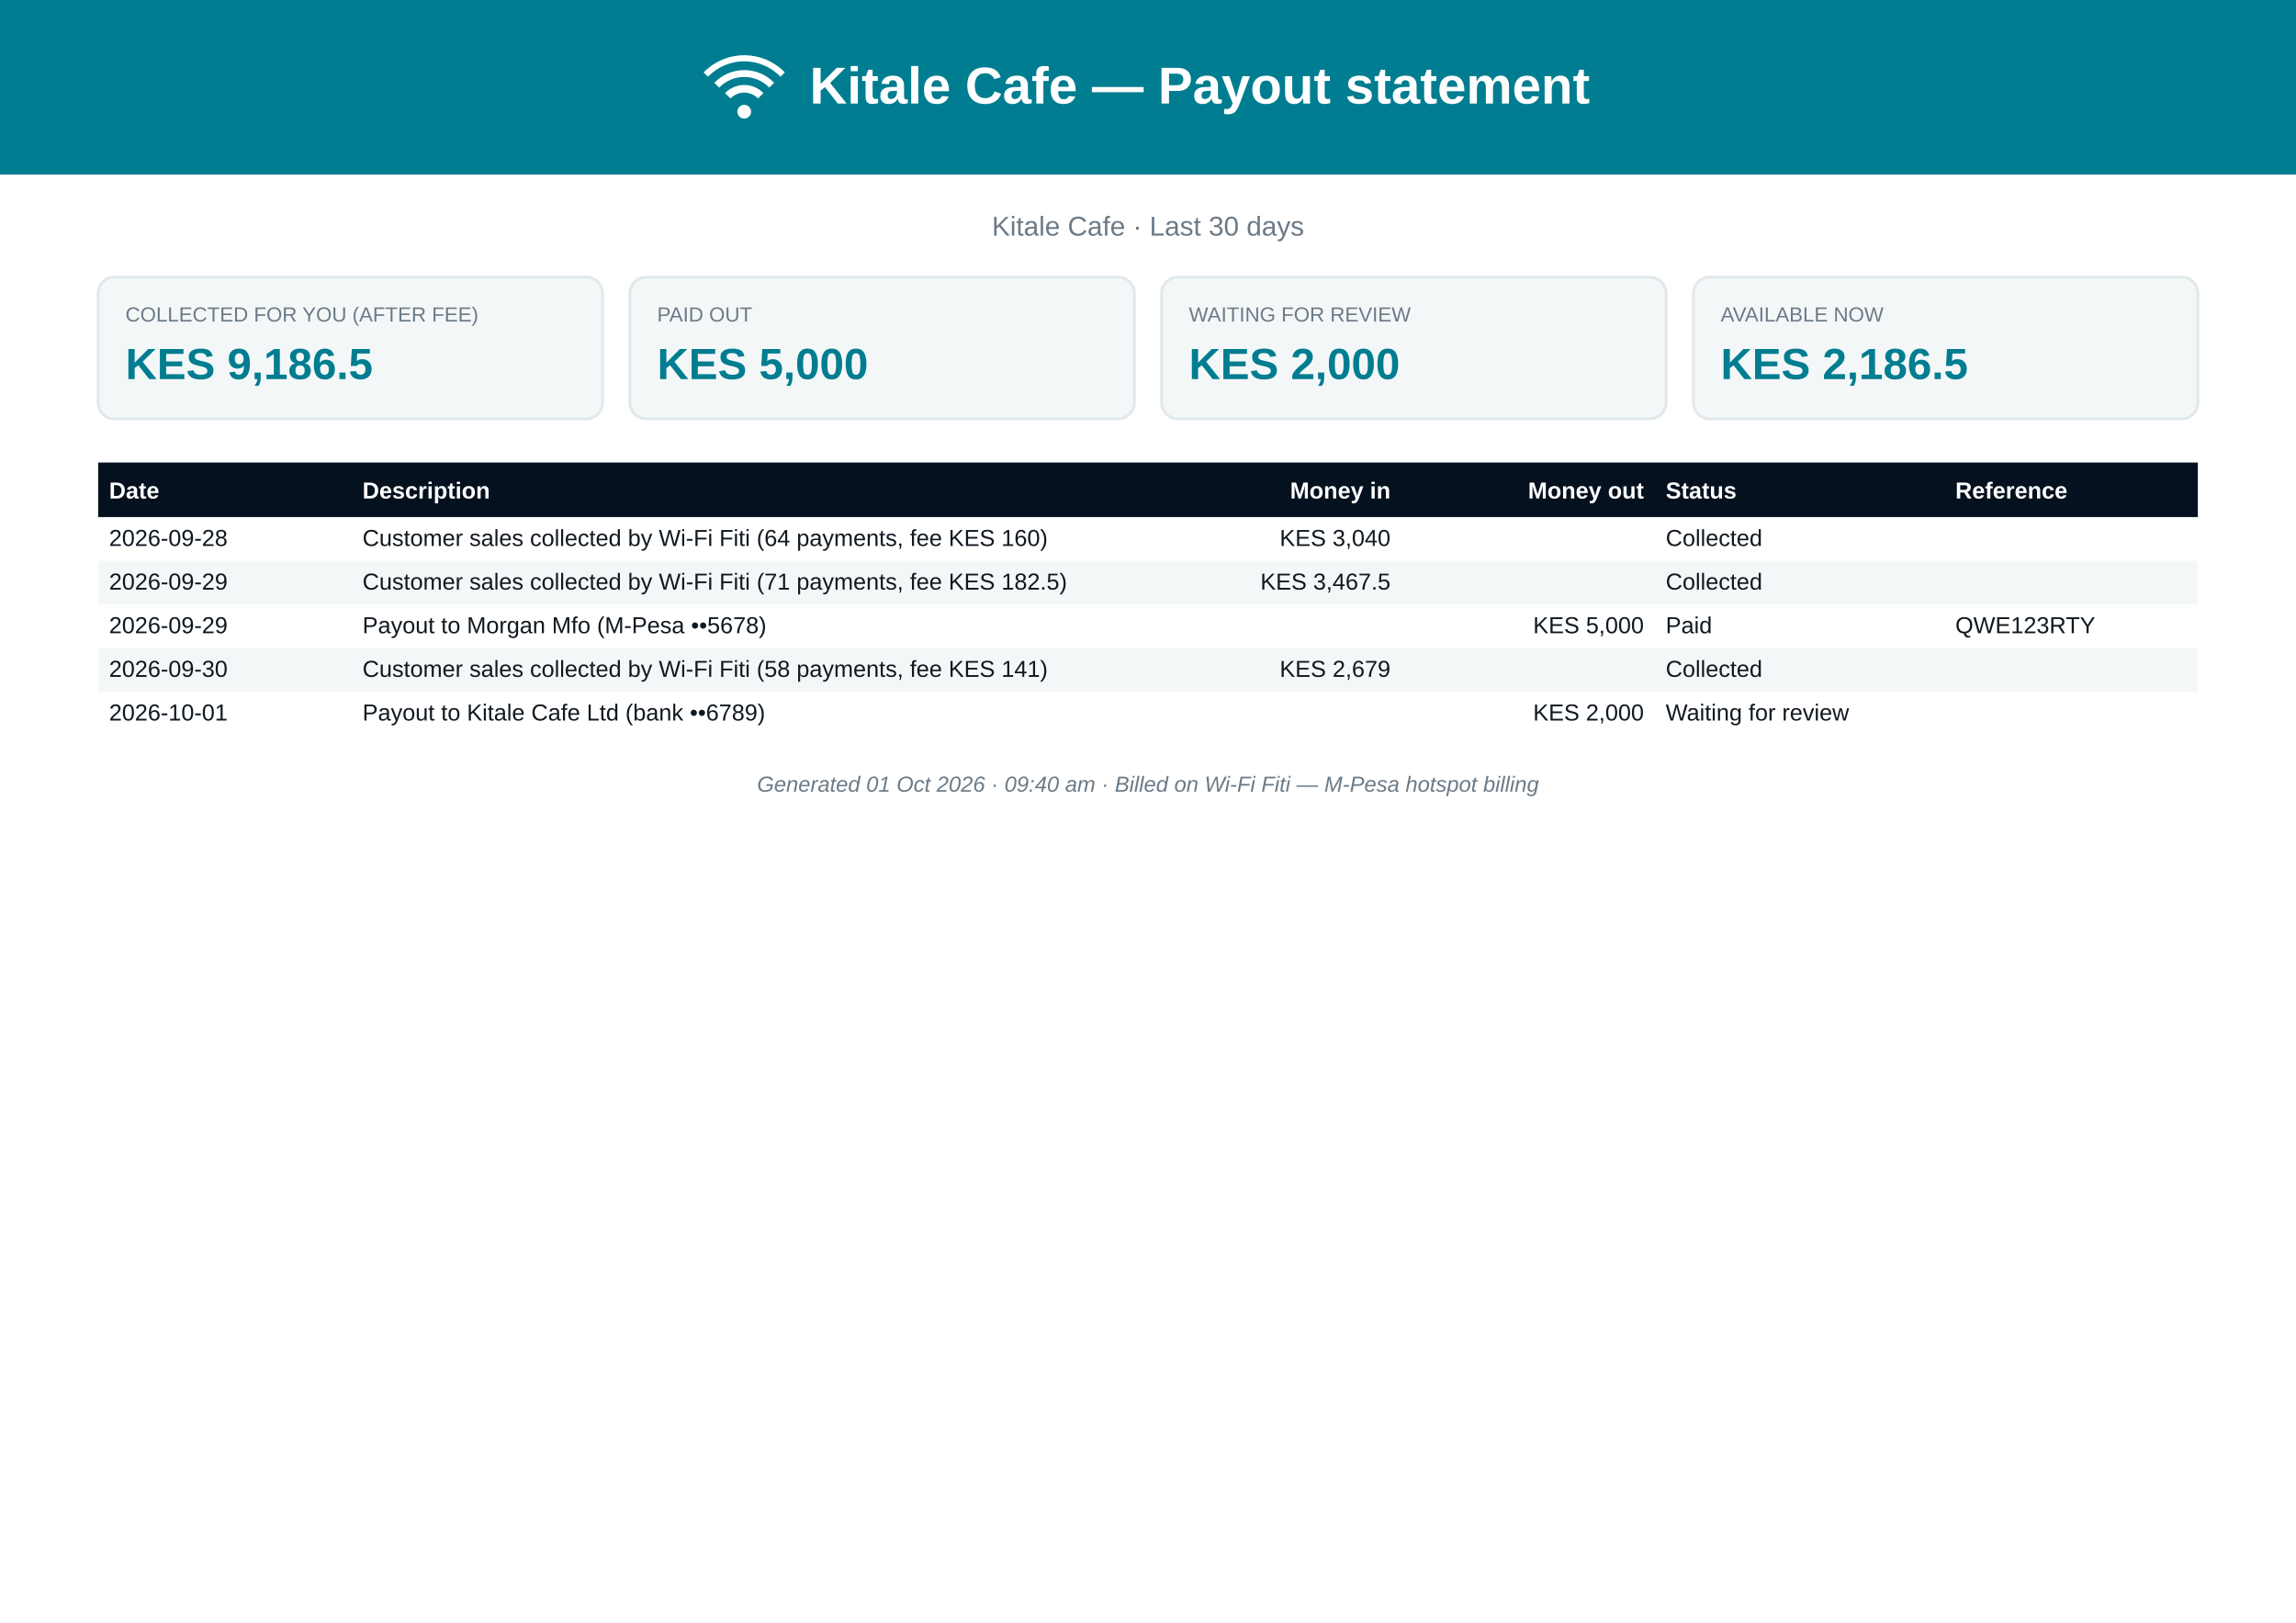
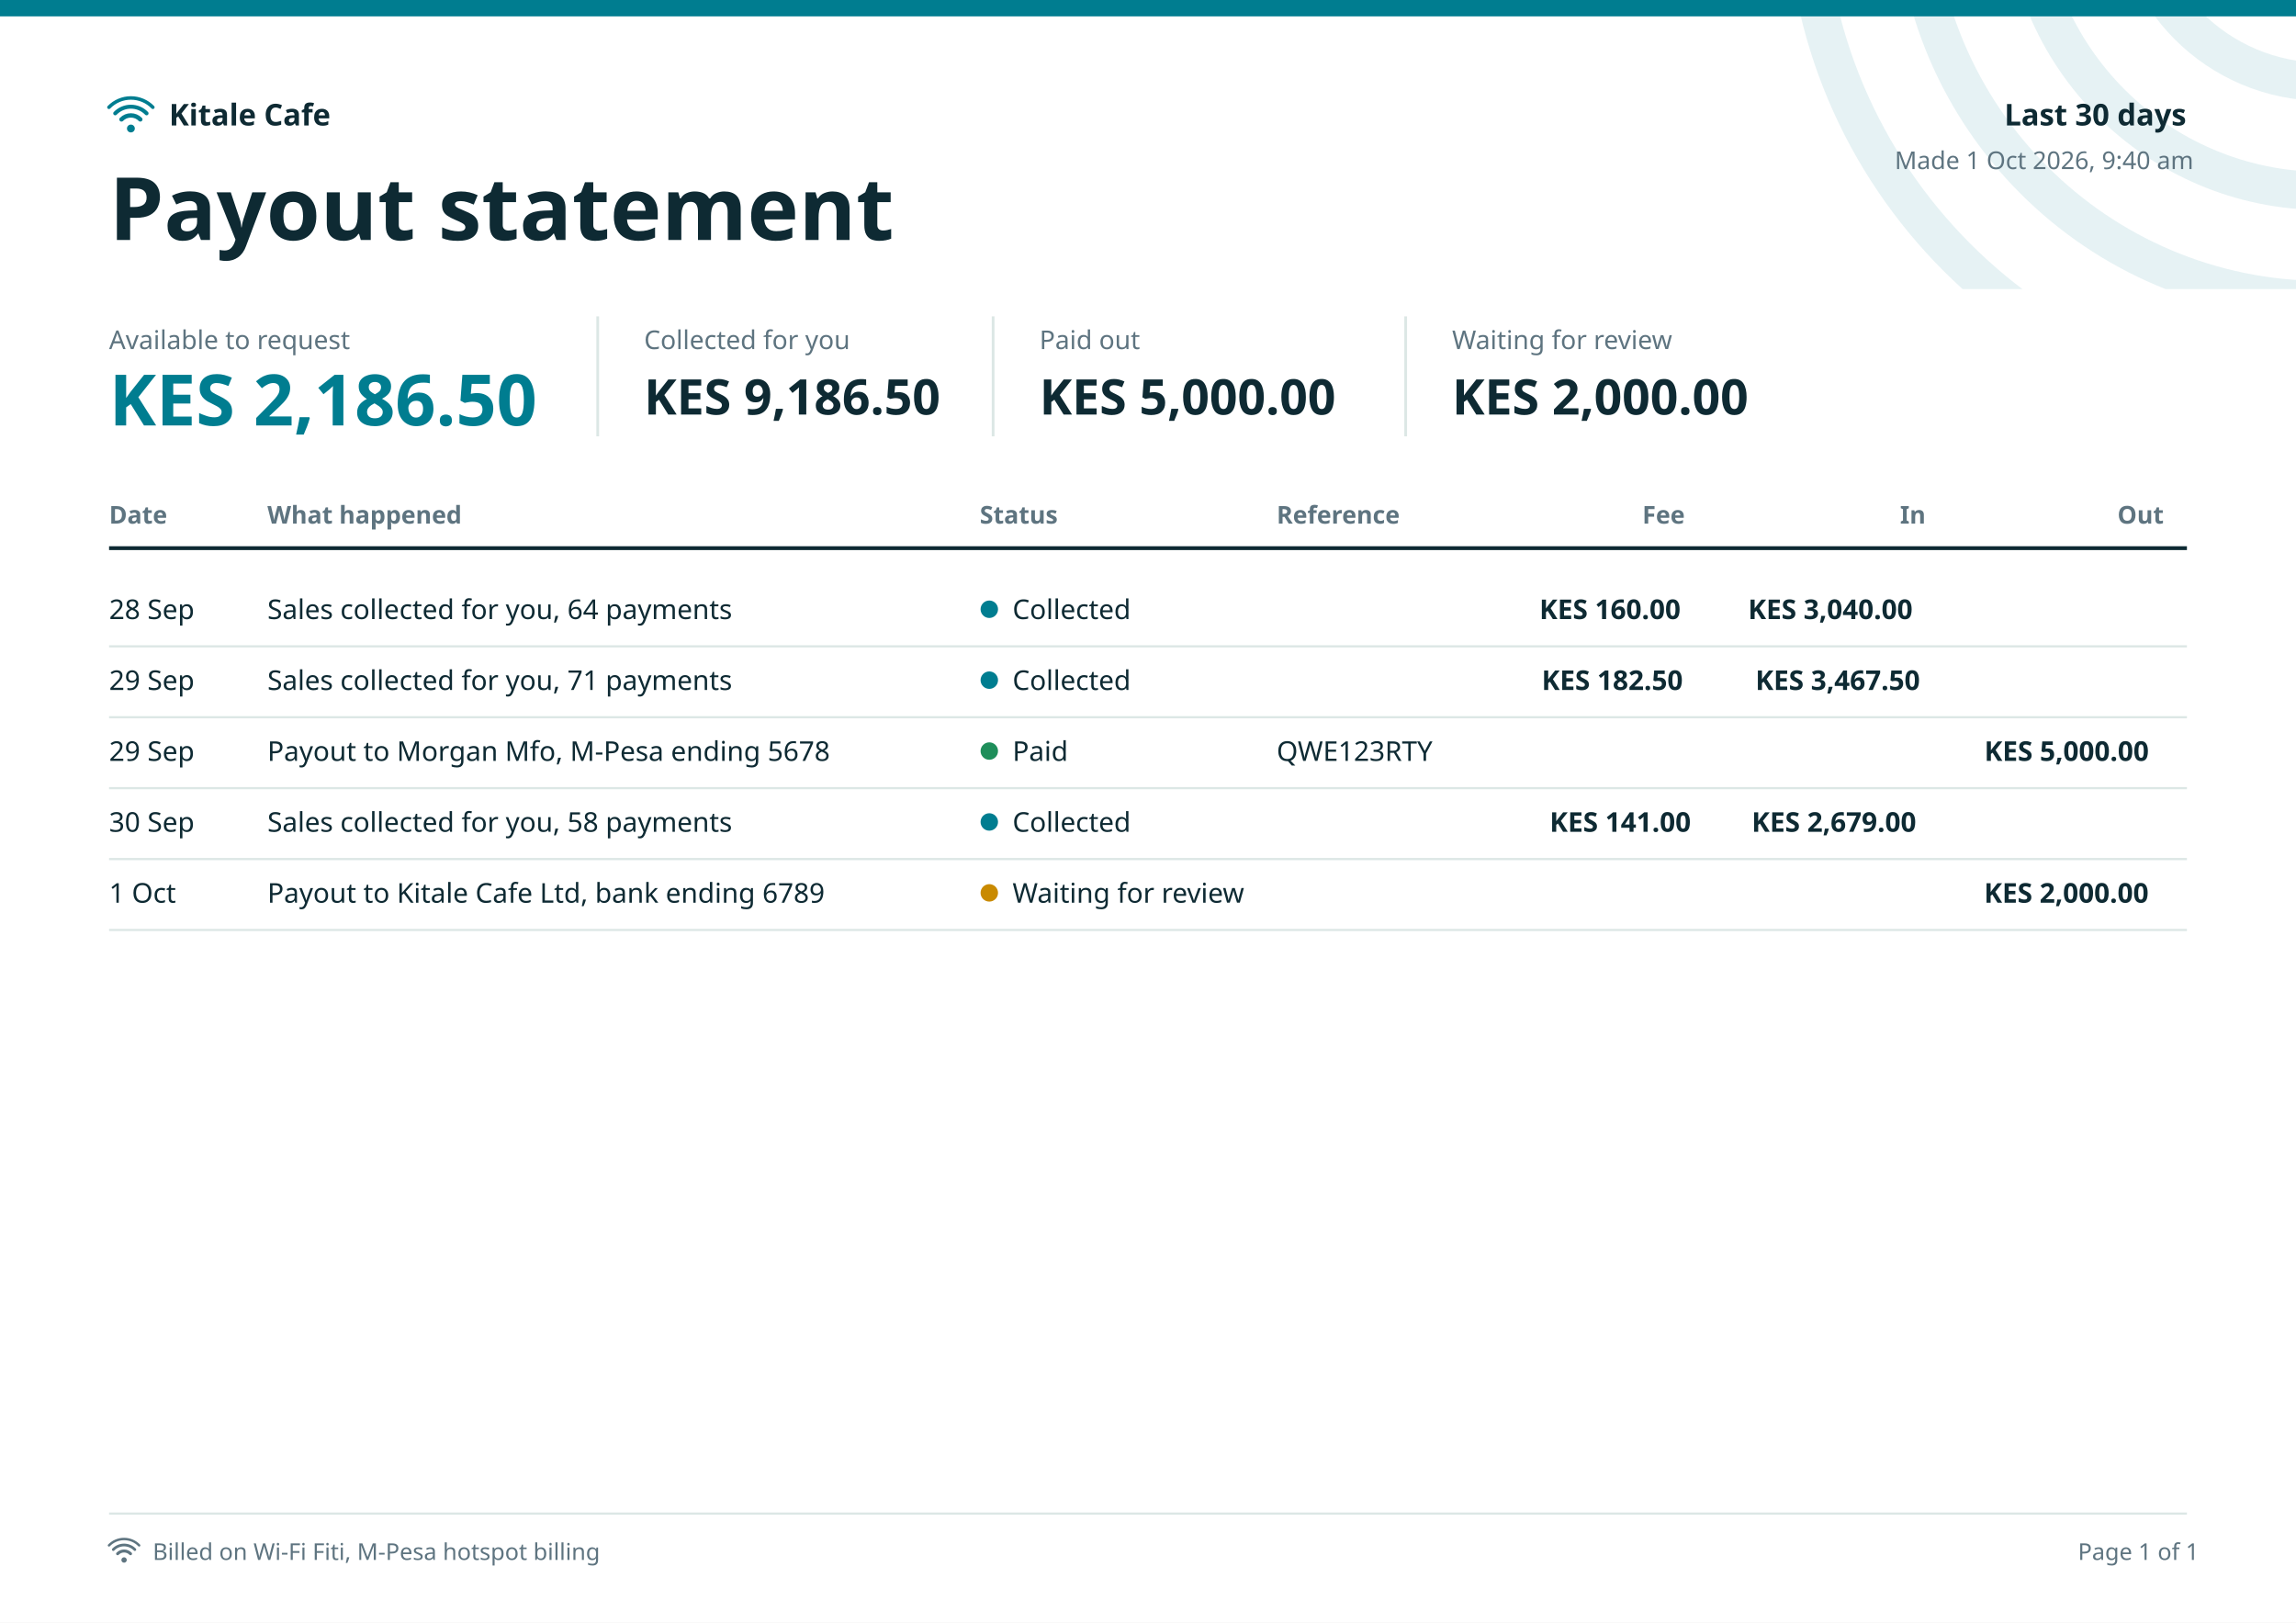
<svg xmlns="http://www.w3.org/2000/svg" width="842" height="595" viewBox="0 0 842 595">
+   <defs>
+     <clipPath id="clip0">
+       <rect x="0" y="6" width="842" height="100" rx="0" />
+     </clipPath>
+   </defs>
  <rect id="Page" x="0.00" y="0.00" width="842.00" height="595.00" rx="0" fill="#FFFFFF" />
-   <g id="Header band">
-     <rect id="Band" x="0.00" y="0.00" width="842.00" height="64.00" rx="0" fill="#007D90" />
-     <g id="Wi-Fi mark" transform="translate(258.93 18.00) scale(1.1667)" fill="none">
-       <circle cx="12" cy="19.68" r="2.16" fill="#FFFFFF" />
-       <path d="M6.821 14.678A7.2 7.2 0 0 1 17.179 14.678" stroke="#FFFFFF" stroke-width="2.4" />
-       <path d="M3.368 11.344A12 12 0 0 1 20.632 11.344" stroke="#FFFFFF" stroke-width="2.16" />
-       <path d="M-0.084 8.009A16.8 16.8 0 0 1 24.084 8.009" stroke="#FFFFFF" stroke-width="1.92" />
+   <rect id="Brand edge" x="0.00" y="0.00" width="842.00" height="6.00" rx="0" fill="#007D90" />
+   <g id="Signal arcs" clip-path="url(#clip0)">
+     <circle cx="852.0" cy="-40.0" r="70.0" fill="none" stroke="#007D90" stroke-opacity="0.1" stroke-width="14" />
+     <circle cx="852.0" cy="-40.0" r="110.0" fill="none" stroke="#007D90" stroke-opacity="0.1" stroke-width="14" />
+     <circle cx="852.0" cy="-40.0" r="150.0" fill="none" stroke="#007D90" stroke-opacity="0.1" stroke-width="14" />
+     <circle cx="852.0" cy="-40.0" r="190.0" fill="none" stroke="#007D90" stroke-opacity="0.1" stroke-width="14" />
+   </g>
+   <g id="Heading">
+     <g id="Wi-Fi mark" transform="translate(40.00 34.00) scale(0.6667)" fill="none">
+       <circle cx="12" cy="19.68" r="2.16" fill="#007D90" />
+       <path d="M6.821 14.678A7.2 7.2 0 0 1 17.179 14.678" stroke="#007D90" stroke-width="2.4" stroke-linecap="round" />
+       <path d="M3.368 11.344A12 12 0 0 1 20.632 11.344" stroke="#007D90" stroke-width="2.16" stroke-linecap="round" />
+       <path d="M-0.084 8.009A16.8 16.8 0 0 1 24.084 8.009" stroke="#007D90" stroke-width="1.92" stroke-linecap="round" />
    </g>
-     <text id="Title" x="296.93" y="37.96" font-family="Arimo, 'Liberation Sans', Helvetica, Arial, sans-serif" font-size="19" font-weight="700" fill="#FFFFFF">Kitale Cafe — Payout statement</text>
+     <text id="Business" x="62.00" y="46.00" font-family="'Bricolage Grotesque', sans-serif" font-size="11" font-weight="600" fill="#0E2A33">Kitale Cafe</text>
+     <text id="Title" x="40.00" y="88.00" font-family="'Bricolage Grotesque', sans-serif" font-size="32" font-weight="800" fill="#0E2A33">Payout statement</text>
+     <text id="Period" x="735.03" y="46.00" font-family="'Bricolage Grotesque', sans-serif" font-size="11" font-weight="600" fill="#0E2A33">Last 30 days</text>
+     <text id="Generated" x="694.83" y="62.00" font-family="'Bricolage Grotesque', sans-serif" font-size="9" font-weight="400" fill="#5E7480">Made 1 Oct 2026, 9:40 am</text>
  </g>
-   <text id="Subtitle" x="363.75" y="86.40" font-family="Arimo, 'Liberation Sans', Helvetica, Arial, sans-serif" font-size="10" fill="#6B7A87">Kitale Cafe · Last 30 days</text>
-   <g id="KPI tiles">
-     <rect x="36.00" y="101.60" width="185.00" height="52.00" rx="6" fill="#F4F7F8" stroke="#E1E8EC" stroke-width="1" />
-     <text x="46.00" y="117.90" font-family="Arimo, 'Liberation Sans', Helvetica, Arial, sans-serif" font-size="7.5" fill="#6B7A87">COLLECTED FOR YOU (AFTER FEE)</text>
-     <text x="46.00" y="139.00" font-family="Arimo, 'Liberation Sans', Helvetica, Arial, sans-serif" font-size="16" font-weight="700" fill="#007D90">KES 9,186.5</text>
-     <rect x="231.00" y="101.60" width="185.00" height="52.00" rx="6" fill="#F4F7F8" stroke="#E1E8EC" stroke-width="1" />
-     <text x="241.00" y="117.90" font-family="Arimo, 'Liberation Sans', Helvetica, Arial, sans-serif" font-size="7.5" fill="#6B7A87">PAID OUT</text>
-     <text x="241.00" y="139.00" font-family="Arimo, 'Liberation Sans', Helvetica, Arial, sans-serif" font-size="16" font-weight="700" fill="#007D90">KES 5,000</text>
-     <rect x="426.00" y="101.60" width="185.00" height="52.00" rx="6" fill="#F4F7F8" stroke="#E1E8EC" stroke-width="1" />
-     <text x="436.00" y="117.90" font-family="Arimo, 'Liberation Sans', Helvetica, Arial, sans-serif" font-size="7.5" fill="#6B7A87">WAITING FOR REVIEW</text>
-     <text x="436.00" y="139.00" font-family="Arimo, 'Liberation Sans', Helvetica, Arial, sans-serif" font-size="16" font-weight="700" fill="#007D90">KES 2,000</text>
-     <rect x="621.00" y="101.60" width="185.00" height="52.00" rx="6" fill="#F4F7F8" stroke="#E1E8EC" stroke-width="1" />
-     <text x="631.00" y="117.90" font-family="Arimo, 'Liberation Sans', Helvetica, Arial, sans-serif" font-size="7.5" fill="#6B7A87">AVAILABLE NOW</text>
-     <text x="631.00" y="139.00" font-family="Arimo, 'Liberation Sans', Helvetica, Arial, sans-serif" font-size="16" font-weight="700" fill="#007D90">KES 2,186.5</text>
+   <g id="Figures">
+     <text x="40.00" y="128.00" font-family="'Bricolage Grotesque', sans-serif" font-size="9.5" font-weight="500" fill="#5E7480">Available to request</text>
+     <text x="40.00" y="156.00" font-family="'Bricolage Grotesque', sans-serif" font-size="26" font-weight="800" fill="#007D90">KES 2,186.50</text>
+     <line x1="219.2" y1="116" x2="219.2" y2="160" stroke="#DCE7E5" stroke-width="1" />
+     <text x="236.19" y="128.00" font-family="'Bricolage Grotesque', sans-serif" font-size="9.5" font-weight="500" fill="#5E7480">Collected for you</text>
+     <text x="236.19" y="152.00" font-family="'Bricolage Grotesque', sans-serif" font-size="18" font-weight="700" fill="#0E2A33">KES 9,186.50</text>
+     <line x1="364.2" y1="116" x2="364.2" y2="160" stroke="#DCE7E5" stroke-width="1" />
+     <text x="381.19" y="128.00" font-family="'Bricolage Grotesque', sans-serif" font-size="9.5" font-weight="500" fill="#5E7480">Paid out</text>
+     <text x="381.19" y="152.00" font-family="'Bricolage Grotesque', sans-serif" font-size="18" font-weight="700" fill="#0E2A33">KES 5,000.00</text>
+     <line x1="515.5" y1="116" x2="515.5" y2="160" stroke="#DCE7E5" stroke-width="1" />
+     <text x="532.52" y="128.00" font-family="'Bricolage Grotesque', sans-serif" font-size="9.5" font-weight="500" fill="#5E7480">Waiting for review</text>
+     <text x="532.52" y="152.00" font-family="'Bricolage Grotesque', sans-serif" font-size="18" font-weight="700" fill="#0E2A33">KES 2,000.00</text>
  </g>
  <g id="Table header">
-     <rect x="36.00" y="169.60" width="770.00" height="20.00" rx="0" fill="#06111F" />
-     <text x="40.00" y="182.80" font-family="Arimo, 'Liberation Sans', Helvetica, Arial, sans-serif" font-size="8.5" font-weight="700" fill="#FFFFFF">Date</text>
-     <text x="132.93" y="182.80" font-family="Arimo, 'Liberation Sans', Helvetica, Arial, sans-serif" font-size="8.5" font-weight="700" fill="#FFFFFF">Description</text>
-     <text x="473.10" y="182.80" font-family="Arimo, 'Liberation Sans', Helvetica, Arial, sans-serif" font-size="8.5" font-weight="700" fill="#FFFFFF">Money in</text>
-     <text x="560.36" y="182.80" font-family="Arimo, 'Liberation Sans', Helvetica, Arial, sans-serif" font-size="8.5" font-weight="700" fill="#FFFFFF">Money out</text>
-     <text x="610.86" y="182.80" font-family="Arimo, 'Liberation Sans', Helvetica, Arial, sans-serif" font-size="8.5" font-weight="700" fill="#FFFFFF">Status</text>
-     <text x="717.07" y="182.80" font-family="Arimo, 'Liberation Sans', Helvetica, Arial, sans-serif" font-size="8.5" font-weight="700" fill="#FFFFFF">Reference</text>
+     <text x="40.00" y="192.00" font-family="'Bricolage Grotesque', sans-serif" font-size="9" font-weight="600" fill="#5E7480">Date</text>
+     <text x="98.06" y="192.00" font-family="'Bricolage Grotesque', sans-serif" font-size="9" font-weight="600" fill="#5E7480">What happened</text>
+     <text x="359.31" y="192.00" font-family="'Bricolage Grotesque', sans-serif" font-size="9" font-weight="600" fill="#5E7480">Status</text>
+     <text x="468.17" y="192.00" font-family="'Bricolage Grotesque', sans-serif" font-size="9" font-weight="600" fill="#5E7480">Reference</text>
+     <text x="602.28" y="192.00" font-family="'Bricolage Grotesque', sans-serif" font-size="9" font-weight="600" fill="#5E7480">Fee</text>
+     <text x="696.79" y="192.00" font-family="'Bricolage Grotesque', sans-serif" font-size="9" font-weight="600" fill="#5E7480">In</text>
+     <text x="776.51" y="192.00" font-family="'Bricolage Grotesque', sans-serif" font-size="9" font-weight="600" fill="#5E7480">Out</text>
+     <line x1="40" y1="201" x2="802" y2="201" stroke="#0E2A33" stroke-width="1.4" />
  </g>
  <g id="Table rows">
-     <text x="40.00" y="200.20" font-family="Arimo, 'Liberation Sans', Helvetica, Arial, sans-serif" font-size="8.5" fill="#101820">2026-09-28</text>
-     <text x="132.93" y="200.20" font-family="Arimo, 'Liberation Sans', Helvetica, Arial, sans-serif" font-size="8.5" fill="#101820">Customer sales collected by Wi-Fi Fiti (64 payments, fee KES 160)</text>
-     <text x="469.29" y="200.20" font-family="Arimo, 'Liberation Sans', Helvetica, Arial, sans-serif" font-size="8.5" fill="#101820">KES 3,040</text>
-     <text x="602.86" y="200.20" font-family="Arimo, 'Liberation Sans', Helvetica, Arial, sans-serif" font-size="8.5" fill="#101820" />
-     <text x="610.86" y="200.20" font-family="Arimo, 'Liberation Sans', Helvetica, Arial, sans-serif" font-size="8.5" fill="#101820">Collected</text>
-     <text x="717.07" y="200.20" font-family="Arimo, 'Liberation Sans', Helvetica, Arial, sans-serif" font-size="8.5" fill="#101820" />
-     <rect x="36.00" y="205.60" width="770.00" height="16.00" rx="0" fill="#F4F7F8" />
-     <text x="40.00" y="216.20" font-family="Arimo, 'Liberation Sans', Helvetica, Arial, sans-serif" font-size="8.5" fill="#101820">2026-09-29</text>
-     <text x="132.93" y="216.20" font-family="Arimo, 'Liberation Sans', Helvetica, Arial, sans-serif" font-size="8.5" fill="#101820">Customer sales collected by Wi-Fi Fiti (71 payments, fee KES 182.5)</text>
-     <text x="462.20" y="216.20" font-family="Arimo, 'Liberation Sans', Helvetica, Arial, sans-serif" font-size="8.5" fill="#101820">KES 3,467.5</text>
-     <text x="602.86" y="216.20" font-family="Arimo, 'Liberation Sans', Helvetica, Arial, sans-serif" font-size="8.5" fill="#101820" />
-     <text x="610.86" y="216.20" font-family="Arimo, 'Liberation Sans', Helvetica, Arial, sans-serif" font-size="8.5" fill="#101820">Collected</text>
-     <text x="717.07" y="216.20" font-family="Arimo, 'Liberation Sans', Helvetica, Arial, sans-serif" font-size="8.5" fill="#101820" />
-     <text x="40.00" y="232.20" font-family="Arimo, 'Liberation Sans', Helvetica, Arial, sans-serif" font-size="8.5" fill="#101820">2026-09-29</text>
-     <text x="132.93" y="232.20" font-family="Arimo, 'Liberation Sans', Helvetica, Arial, sans-serif" font-size="8.5" fill="#101820">Payout to Morgan Mfo (M-Pesa ••5678)</text>
-     <text x="509.93" y="232.20" font-family="Arimo, 'Liberation Sans', Helvetica, Arial, sans-serif" font-size="8.5" fill="#101820" />
-     <text x="562.22" y="232.20" font-family="Arimo, 'Liberation Sans', Helvetica, Arial, sans-serif" font-size="8.5" fill="#101820">KES 5,000</text>
-     <text x="610.86" y="232.20" font-family="Arimo, 'Liberation Sans', Helvetica, Arial, sans-serif" font-size="8.5" fill="#101820">Paid</text>
-     <text x="717.07" y="232.20" font-family="Arimo, 'Liberation Sans', Helvetica, Arial, sans-serif" font-size="8.5" fill="#101820">QWE123RTY</text>
-     <rect x="36.00" y="237.60" width="770.00" height="16.00" rx="0" fill="#F4F7F8" />
-     <text x="40.00" y="248.20" font-family="Arimo, 'Liberation Sans', Helvetica, Arial, sans-serif" font-size="8.5" fill="#101820">2026-09-30</text>
-     <text x="132.93" y="248.20" font-family="Arimo, 'Liberation Sans', Helvetica, Arial, sans-serif" font-size="8.5" fill="#101820">Customer sales collected by Wi-Fi Fiti (58 payments, fee KES 141)</text>
-     <text x="469.29" y="248.20" font-family="Arimo, 'Liberation Sans', Helvetica, Arial, sans-serif" font-size="8.5" fill="#101820">KES 2,679</text>
-     <text x="602.86" y="248.20" font-family="Arimo, 'Liberation Sans', Helvetica, Arial, sans-serif" font-size="8.5" fill="#101820" />
-     <text x="610.86" y="248.20" font-family="Arimo, 'Liberation Sans', Helvetica, Arial, sans-serif" font-size="8.5" fill="#101820">Collected</text>
-     <text x="717.07" y="248.20" font-family="Arimo, 'Liberation Sans', Helvetica, Arial, sans-serif" font-size="8.5" fill="#101820" />
-     <text x="40.00" y="264.20" font-family="Arimo, 'Liberation Sans', Helvetica, Arial, sans-serif" font-size="8.5" fill="#101820">2026-10-01</text>
-     <text x="132.93" y="264.20" font-family="Arimo, 'Liberation Sans', Helvetica, Arial, sans-serif" font-size="8.5" fill="#101820">Payout to Kitale Cafe Ltd (bank ••6789)</text>
-     <text x="509.93" y="264.20" font-family="Arimo, 'Liberation Sans', Helvetica, Arial, sans-serif" font-size="8.5" fill="#101820" />
-     <text x="562.22" y="264.20" font-family="Arimo, 'Liberation Sans', Helvetica, Arial, sans-serif" font-size="8.5" fill="#101820">KES 2,000</text>
-     <text x="610.86" y="264.20" font-family="Arimo, 'Liberation Sans', Helvetica, Arial, sans-serif" font-size="8.5" fill="#101820">Waiting for review</text>
-     <text x="717.07" y="264.20" font-family="Arimo, 'Liberation Sans', Helvetica, Arial, sans-serif" font-size="8.5" fill="#101820" />
+     <text x="40.00" y="227.00" font-family="'Bricolage Grotesque', sans-serif" font-size="10" font-weight="400" fill="#0E2A33">28 Sep</text>
+     <text x="98.06" y="227.00" font-family="'Bricolage Grotesque', sans-serif" font-size="10" font-weight="400" fill="#0E2A33">Sales collected for you, 64 payments</text>
+     <circle cx="362.8" cy="223.4" r="3.2" fill="#007D90" />
+     <text x="371.31" y="227.00" font-family="'Bricolage Grotesque', sans-serif" font-size="10" font-weight="500" fill="#0E2A33">Collected</text>
+     <text x="468.17" y="227.00" font-family="'Bricolage Grotesque', sans-serif" font-size="10" font-weight="400" fill="#5E7480" />
+     <text x="564.53" y="227.00" font-family="'Bricolage Grotesque', sans-serif" font-size="10" font-weight="600" fill="#0E2A33">KES 160.00</text>
+     <text x="641.06" y="227.00" font-family="'Bricolage Grotesque', sans-serif" font-size="10" font-weight="600" fill="#0E2A33">KES 3,040.00</text>
+     <text x="792.00" y="227.00" font-family="'Bricolage Grotesque', sans-serif" font-size="10" font-weight="600" fill="#5E7480" />
+     <line x1="40" y1="237" x2="802" y2="237" stroke="#DCE7E5" stroke-width="0.8" />
+     <text x="40.00" y="253.00" font-family="'Bricolage Grotesque', sans-serif" font-size="10" font-weight="400" fill="#0E2A33">29 Sep</text>
+     <text x="98.06" y="253.00" font-family="'Bricolage Grotesque', sans-serif" font-size="10" font-weight="400" fill="#0E2A33">Sales collected for you, 71 payments</text>
+     <circle cx="362.8" cy="249.4" r="3.2" fill="#007D90" />
+     <text x="371.31" y="253.00" font-family="'Bricolage Grotesque', sans-serif" font-size="10" font-weight="500" fill="#0E2A33">Collected</text>
+     <text x="468.17" y="253.00" font-family="'Bricolage Grotesque', sans-serif" font-size="10" font-weight="400" fill="#5E7480" />
+     <text x="565.36" y="253.00" font-family="'Bricolage Grotesque', sans-serif" font-size="10" font-weight="600" fill="#0E2A33">KES 182.50</text>
+     <text x="643.75" y="253.00" font-family="'Bricolage Grotesque', sans-serif" font-size="10" font-weight="600" fill="#0E2A33">KES 3,467.50</text>
+     <text x="792.00" y="253.00" font-family="'Bricolage Grotesque', sans-serif" font-size="10" font-weight="600" fill="#5E7480" />
+     <line x1="40" y1="263" x2="802" y2="263" stroke="#DCE7E5" stroke-width="0.8" />
+     <text x="40.00" y="279.00" font-family="'Bricolage Grotesque', sans-serif" font-size="10" font-weight="400" fill="#0E2A33">29 Sep</text>
+     <text x="98.06" y="279.00" font-family="'Bricolage Grotesque', sans-serif" font-size="10" font-weight="400" fill="#0E2A33">Payout to Morgan Mfo, M-Pesa ending 5678</text>
+     <circle cx="362.8" cy="275.4" r="3.2" fill="#1E8E5A" />
+     <text x="371.31" y="279.00" font-family="'Bricolage Grotesque', sans-serif" font-size="10" font-weight="500" fill="#0E2A33">Paid</text>
+     <text x="468.17" y="279.00" font-family="'Bricolage Grotesque', sans-serif" font-size="10" font-weight="400" fill="#0E2A33">QWE123RTY</text>
+     <text x="617.83" y="279.00" font-family="'Bricolage Grotesque', sans-serif" font-size="10" font-weight="600" fill="#5E7480" />
+     <text x="704.91" y="279.00" font-family="'Bricolage Grotesque', sans-serif" font-size="10" font-weight="600" fill="#5E7480" />
+     <text x="727.70" y="279.00" font-family="'Bricolage Grotesque', sans-serif" font-size="10" font-weight="600" fill="#0E2A33">KES 5,000.00</text>
+     <line x1="40" y1="289" x2="802" y2="289" stroke="#DCE7E5" stroke-width="0.8" />
+     <text x="40.00" y="305.00" font-family="'Bricolage Grotesque', sans-serif" font-size="10" font-weight="400" fill="#0E2A33">30 Sep</text>
+     <text x="98.06" y="305.00" font-family="'Bricolage Grotesque', sans-serif" font-size="10" font-weight="400" fill="#0E2A33">Sales collected for you, 58 payments</text>
+     <circle cx="362.8" cy="301.4" r="3.2" fill="#007D90" />
+     <text x="371.31" y="305.00" font-family="'Bricolage Grotesque', sans-serif" font-size="10" font-weight="500" fill="#0E2A33">Collected</text>
+     <text x="468.17" y="305.00" font-family="'Bricolage Grotesque', sans-serif" font-size="10" font-weight="400" fill="#5E7480" />
+     <text x="568.30" y="305.00" font-family="'Bricolage Grotesque', sans-serif" font-size="10" font-weight="600" fill="#0E2A33">KES 141.00</text>
+     <text x="642.37" y="305.00" font-family="'Bricolage Grotesque', sans-serif" font-size="10" font-weight="600" fill="#0E2A33">KES 2,679.00</text>
+     <text x="792.00" y="305.00" font-family="'Bricolage Grotesque', sans-serif" font-size="10" font-weight="600" fill="#5E7480" />
+     <line x1="40" y1="315" x2="802" y2="315" stroke="#DCE7E5" stroke-width="0.8" />
+     <text x="40.00" y="331.00" font-family="'Bricolage Grotesque', sans-serif" font-size="10" font-weight="400" fill="#0E2A33">1 Oct</text>
+     <text x="98.06" y="331.00" font-family="'Bricolage Grotesque', sans-serif" font-size="10" font-weight="400" fill="#0E2A33">Payout to Kitale Cafe Ltd, bank ending 6789</text>
+     <circle cx="362.8" cy="327.4" r="3.2" fill="#C98A00" />
+     <text x="371.31" y="331.00" font-family="'Bricolage Grotesque', sans-serif" font-size="10" font-weight="500" fill="#0E2A33">Waiting for review</text>
+     <text x="468.17" y="331.00" font-family="'Bricolage Grotesque', sans-serif" font-size="10" font-weight="400" fill="#5E7480" />
+     <text x="617.83" y="331.00" font-family="'Bricolage Grotesque', sans-serif" font-size="10" font-weight="600" fill="#5E7480" />
+     <text x="704.91" y="331.00" font-family="'Bricolage Grotesque', sans-serif" font-size="10" font-weight="600" fill="#5E7480" />
+     <text x="727.60" y="331.00" font-family="'Bricolage Grotesque', sans-serif" font-size="10" font-weight="600" fill="#0E2A33">KES 2,000.00</text>
+     <line x1="40" y1="341" x2="802" y2="341" stroke="#DCE7E5" stroke-width="0.8" />
  </g>
-   <text id="Footer" x="277.64" y="290.30" font-family="Arimo, 'Liberation Sans', Helvetica, Arial, sans-serif" font-size="8" font-style="italic" fill="#6B7A87">Generated 01 Oct 2026 · 09:40 am · Billed on Wi-Fi Fiti — M-Pesa hotspot billing</text>
+   <g id="Footer">
+     <line x1="40" y1="555" x2="802" y2="555" stroke="#DCE7E5" stroke-width="0.8" />
+     <g id="Footer mark" transform="translate(40.00 563.00) scale(0.4583)" fill="none">
+       <circle cx="12" cy="19.68" r="2.16" fill="#5E7480" />
+       <path d="M6.821 14.678A7.2 7.2 0 0 1 17.179 14.678" stroke="#5E7480" stroke-width="2.4" stroke-linecap="round" />
+       <path d="M3.368 11.344A12 12 0 0 1 20.632 11.344" stroke="#5E7480" stroke-width="2.16" stroke-linecap="round" />
+       <path d="M-0.084 8.009A16.8 16.8 0 0 1 24.084 8.009" stroke="#5E7480" stroke-width="1.92" stroke-linecap="round" />
+     </g>
+     <text x="56.00" y="572.00" font-family="'Bricolage Grotesque', sans-serif" font-size="8.5" font-weight="500" fill="#5E7480">Billed on Wi-Fi Fiti, M-Pesa hotspot billing</text>
+     <text x="762.04" y="572.00" font-family="'Bricolage Grotesque', sans-serif" font-size="8.5" font-weight="500" fill="#5E7480">Page 1 of 1</text>
+   </g>
</svg>
